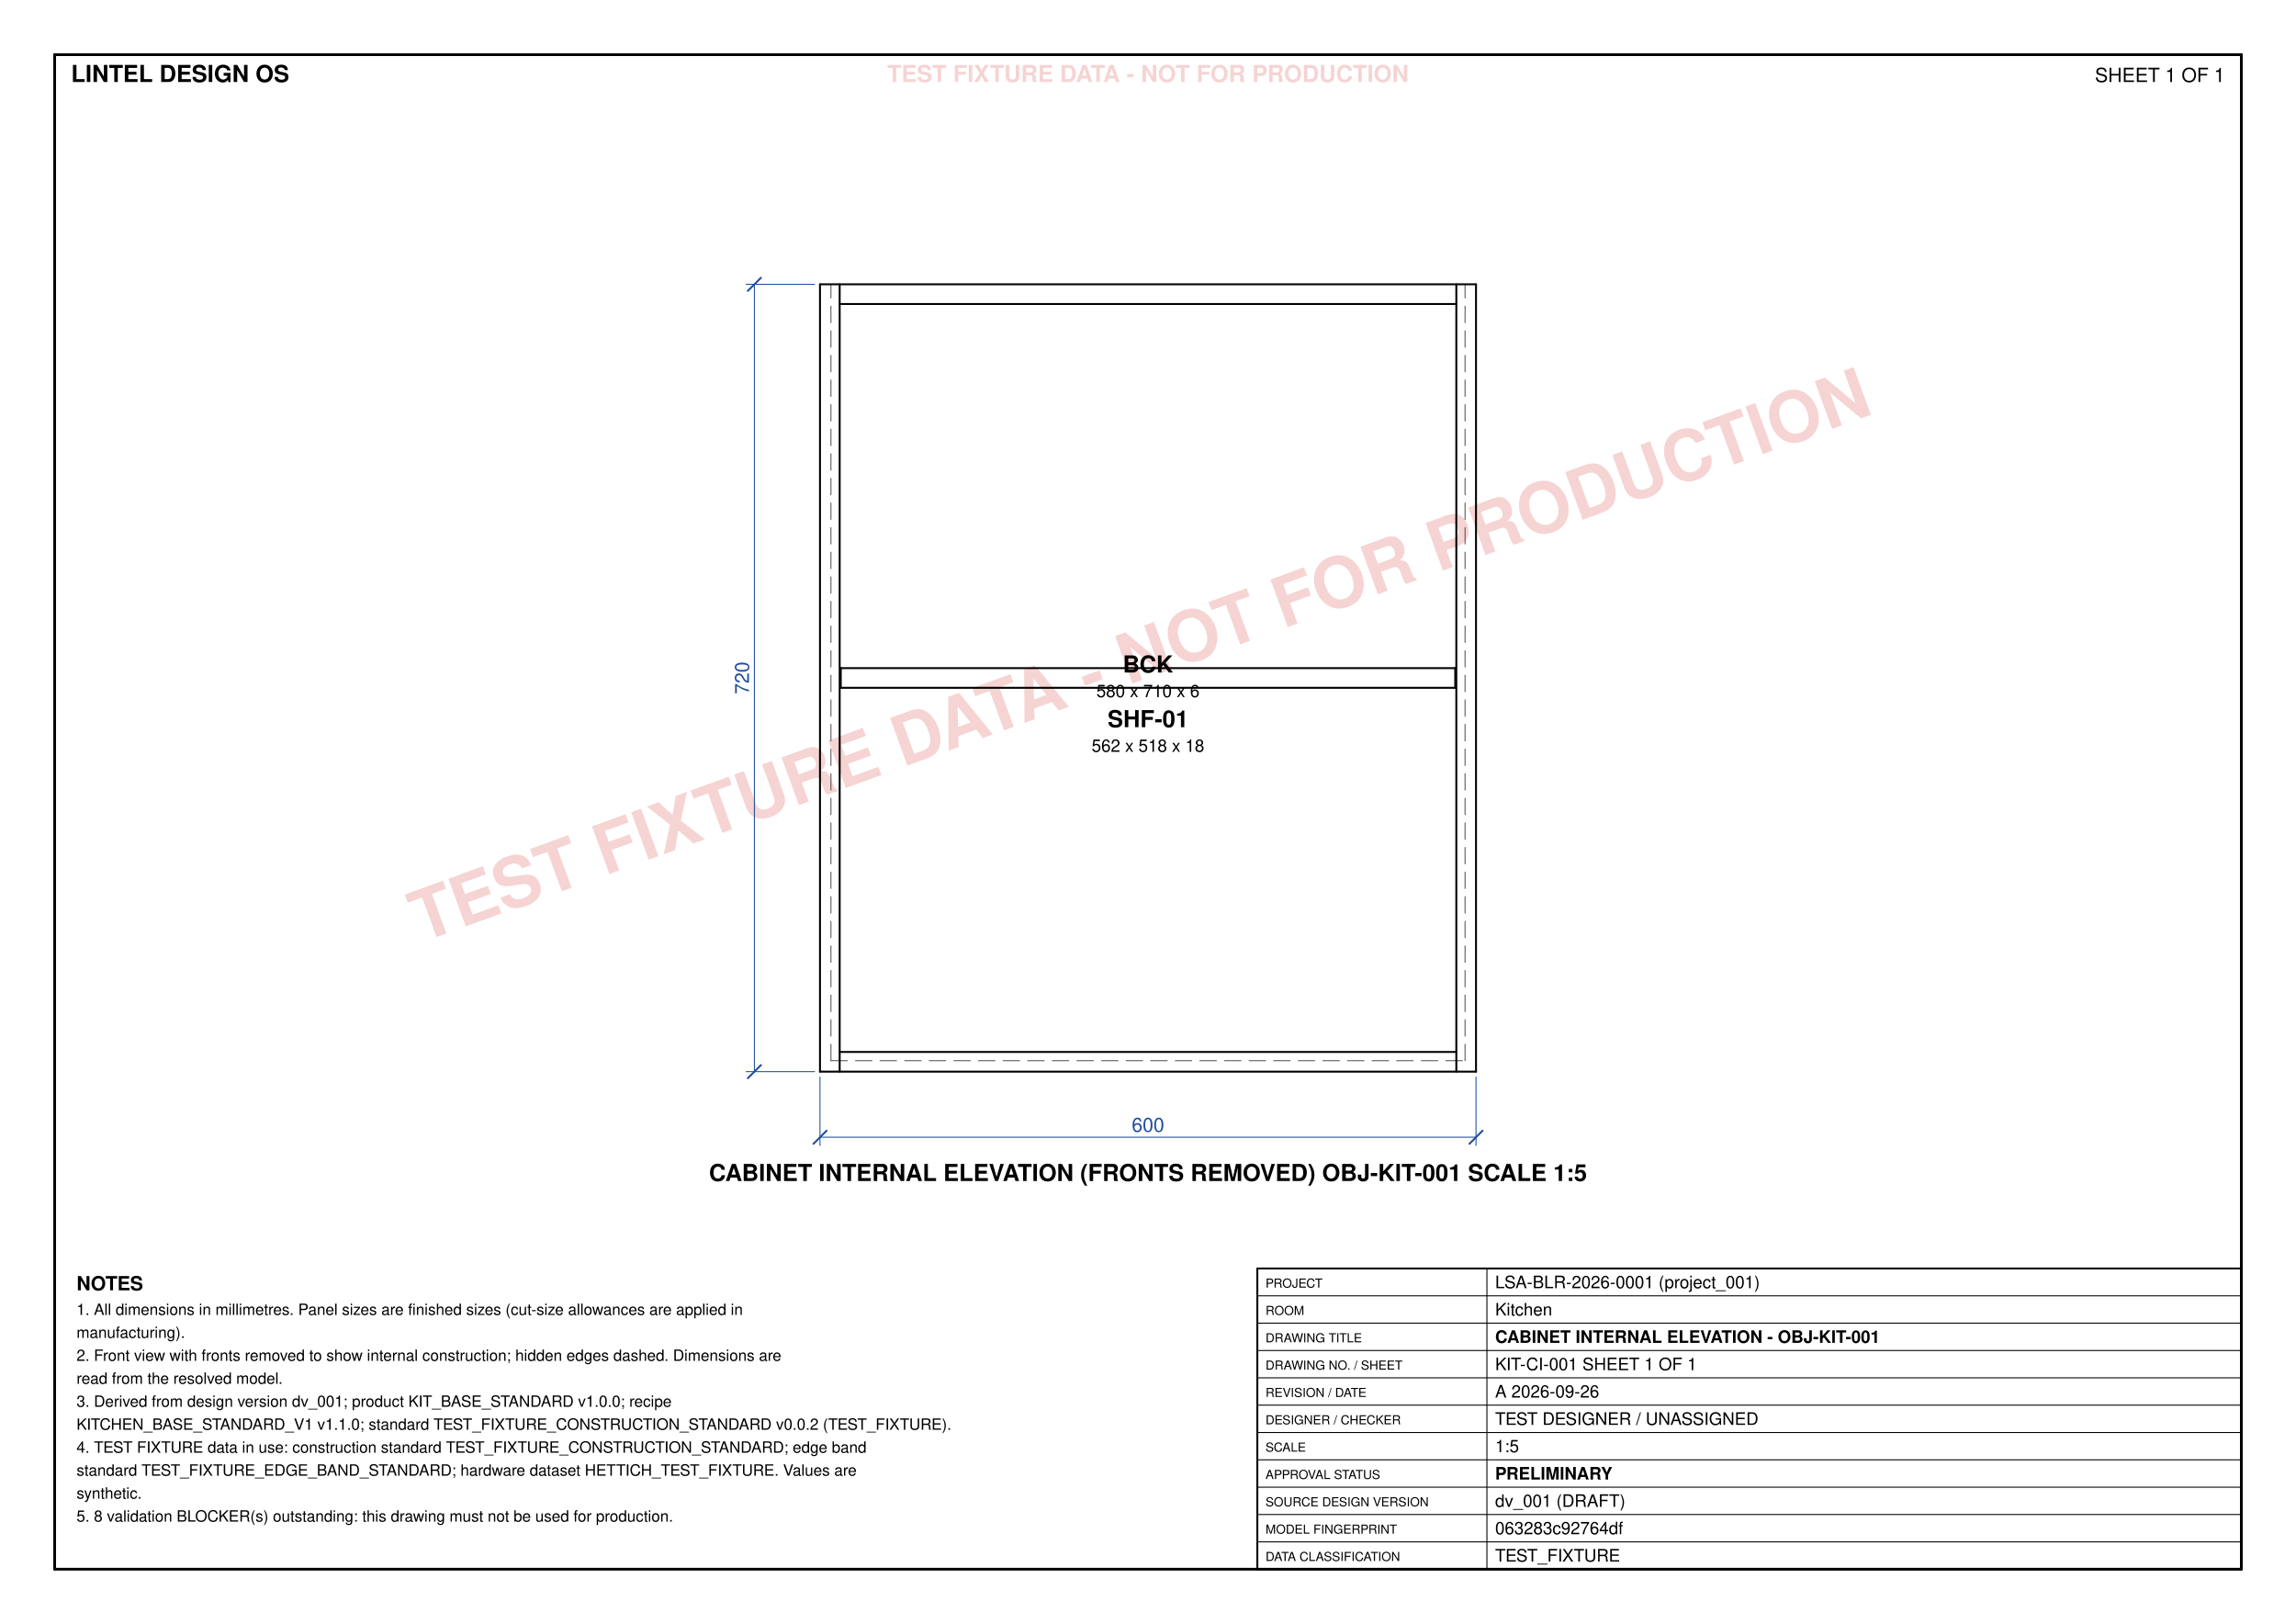
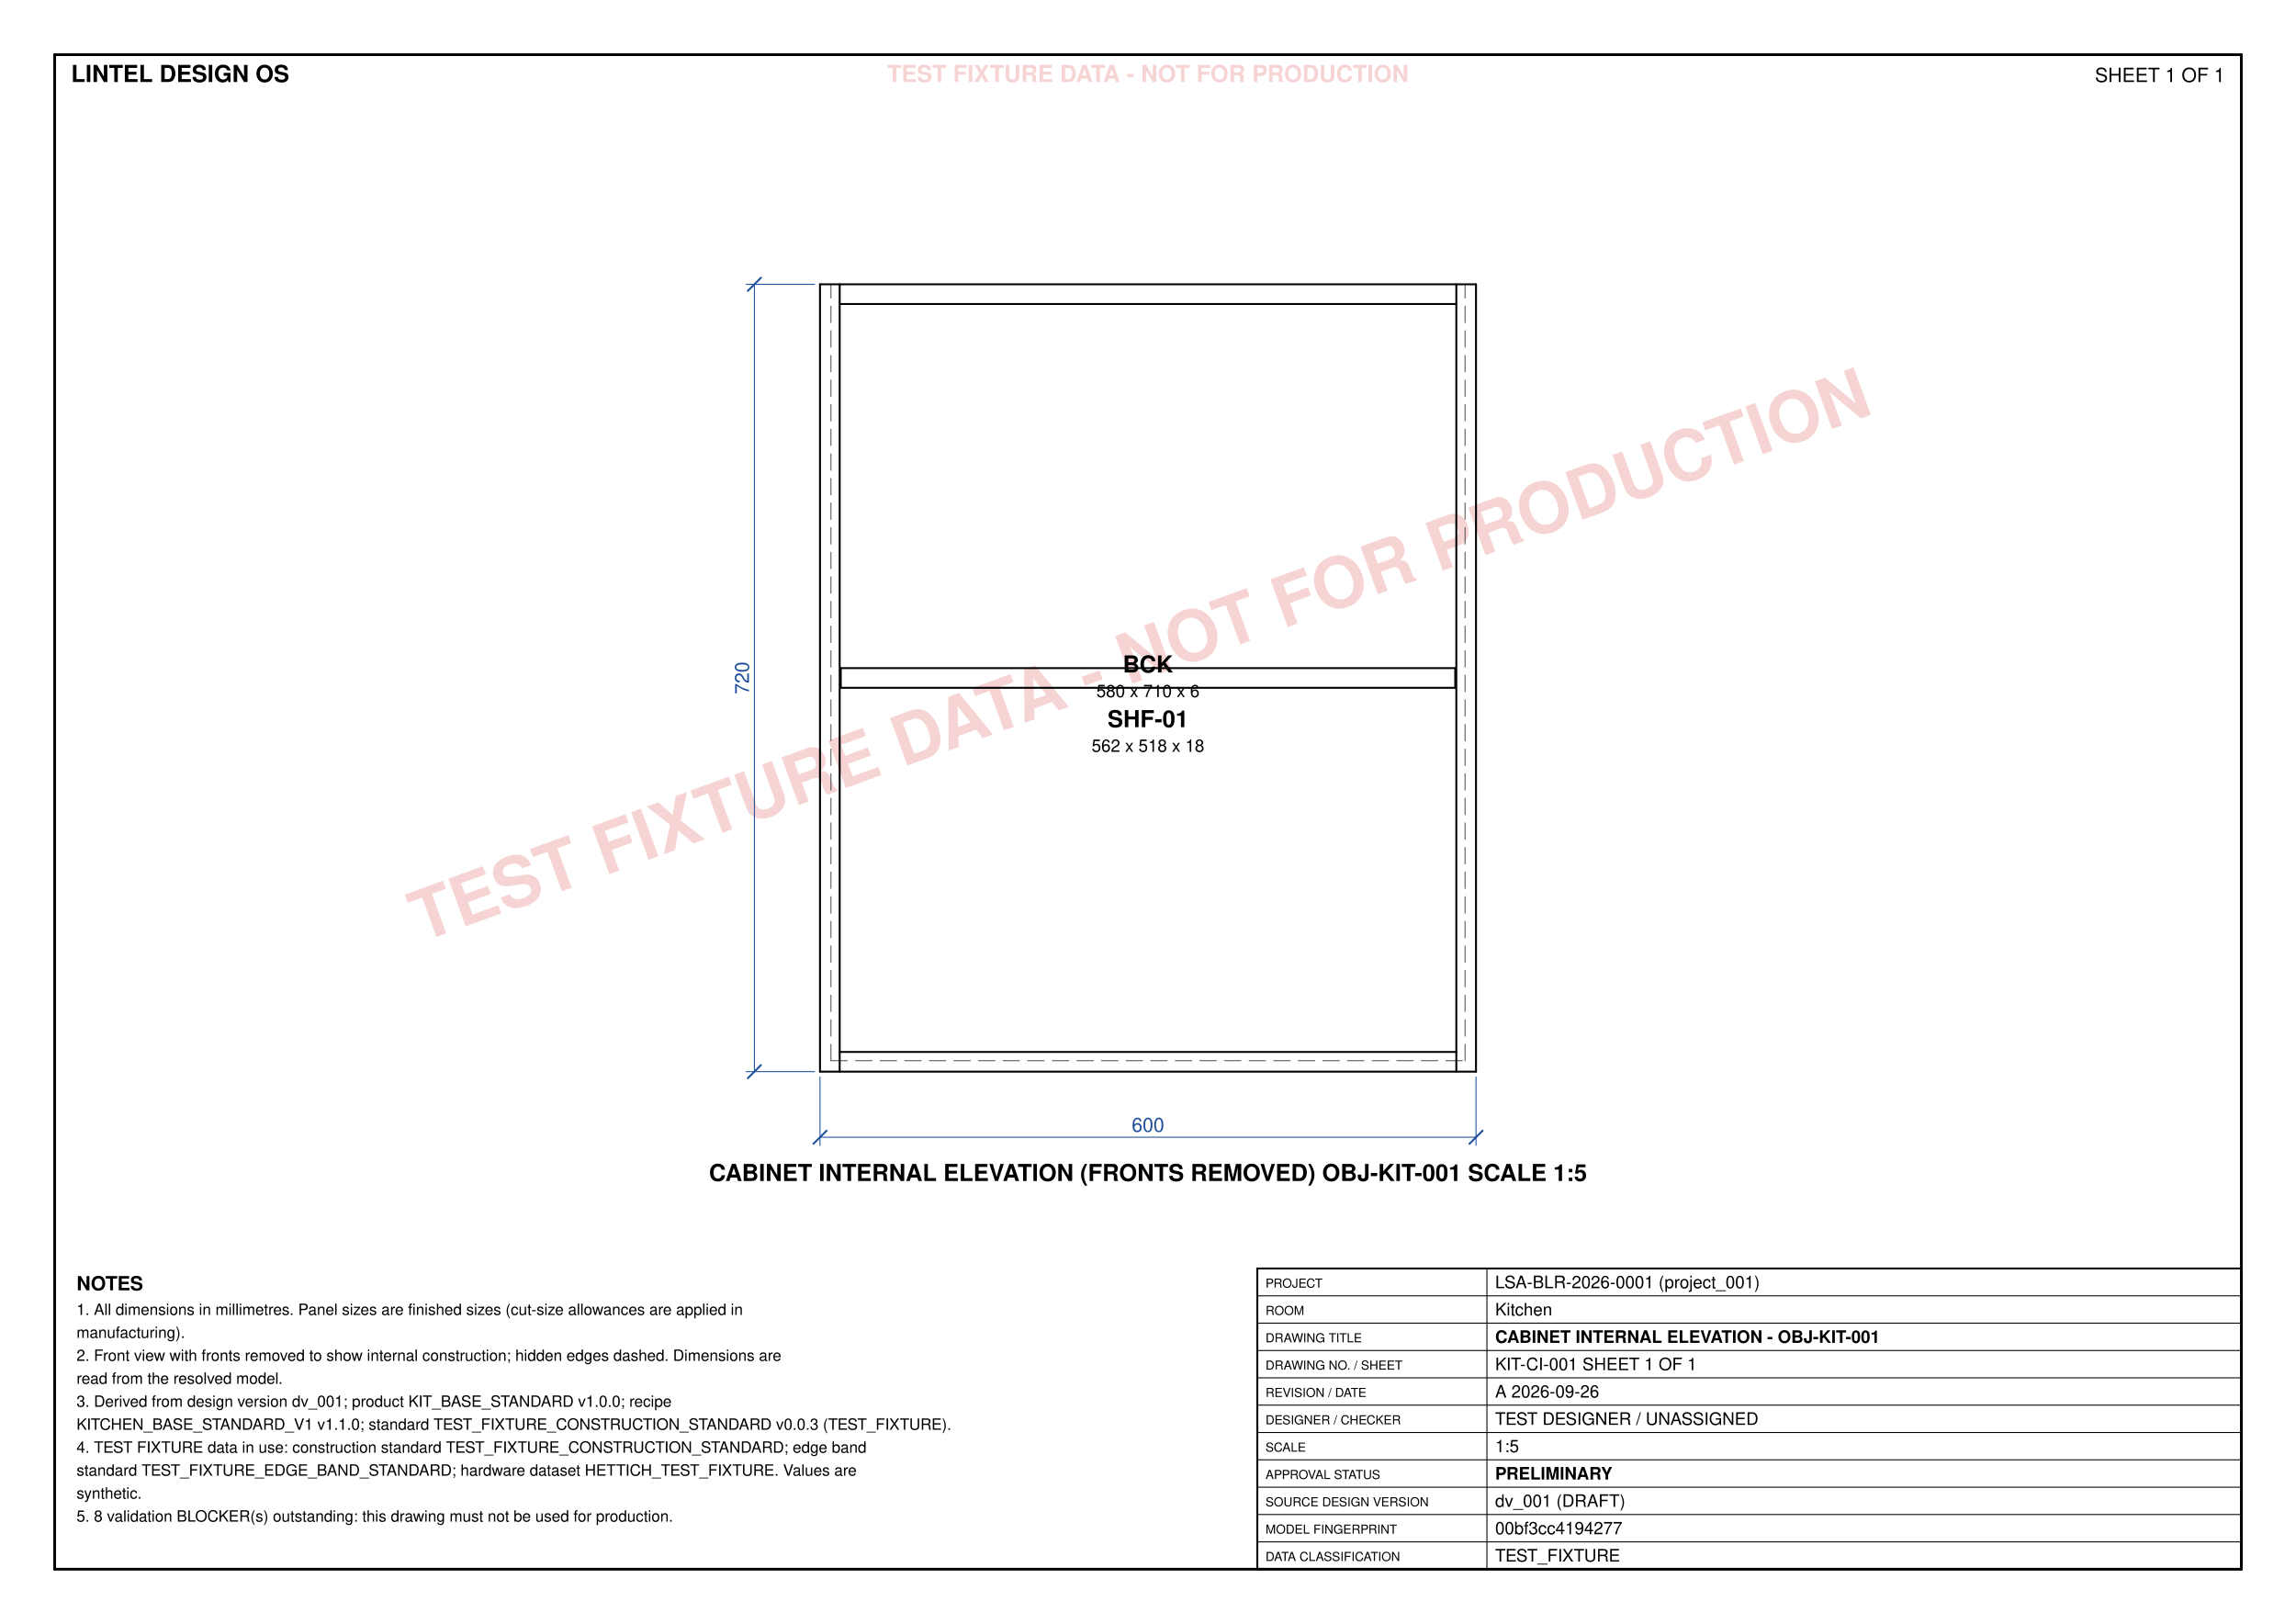
- <svg xmlns="http://www.w3.org/2000/svg" width="420mm" height="297mm" viewBox="0 0 420 297" data-drawing-id="DRW:dv_001:obj_001:CABINET_INTERNAL_ELEVATION:KIT-CI-001:RA" data-drawing-type="CABINET_INTERNAL_ELEVATION" data-status="PRELIMINARY" data-design-version="dv_001" data-model-fingerprint="063283c92764df" data-classification="TEST_FIXTURE" data-content-hash="14473fbdfe55e1" data-sheet="1/1">
+ <svg xmlns="http://www.w3.org/2000/svg" width="420mm" height="297mm" viewBox="0 0 420 297" data-drawing-id="DRW:dv_001:obj_001:CABINET_INTERNAL_ELEVATION:KIT-CI-001:RA" data-drawing-type="CABINET_INTERNAL_ELEVATION" data-status="PRELIMINARY" data-design-version="dv_001" data-model-fingerprint="00bf3cc4194277" data-classification="TEST_FIXTURE" data-content-hash="16fa498483ea4b" data-sheet="1/1">
  <rect x="0" y="0" width="420" height="297" fill="#ffffff" />
  <g id="WATERMARK" fill="#d9534f" stroke="#d9534f" opacity="0.25" font-family="Helvetica, Arial, sans-serif" stroke-linecap="round">
    <text stroke="none" x="210" y="124" font-size="12.714" text-anchor="middle" font-weight="bold" transform="rotate(-20 210 124)">TEST FIXTURE DATA - NOT FOR PRODUCTION</text>
    <text stroke="none" x="210" y="15" font-size="4.286" text-anchor="middle" font-weight="bold">TEST FIXTURE DATA - NOT FOR PRODUCTION</text>
  </g>
  <g id="BORDER" fill="#000000" stroke="#000000" font-family="Helvetica, Arial, sans-serif" stroke-linecap="round">
    <line fill="none" x1="10" y1="10" x2="410" y2="10" stroke-width="0.5" />
    <line fill="none" x1="410" y1="10" x2="410" y2="287" stroke-width="0.5" />
    <line fill="none" x1="410" y1="287" x2="10" y2="287" stroke-width="0.5" />
    <line fill="none" x1="10" y1="287" x2="10" y2="10" stroke-width="0.5" />
    <text stroke="none" x="13" y="15" font-size="4.286" text-anchor="start" font-weight="bold">LINTEL DESIGN OS</text>
    <text stroke="none" x="407" y="15" font-size="3.571" text-anchor="end">SHEET 1 OF 1</text>
  </g>
  <g id="HIDDEN" fill="#555555" stroke="#555555" font-family="Helvetica, Arial, sans-serif" stroke-linecap="round">
    <line fill="none" x1="152" y1="194" x2="268" y2="194" stroke-width="0.18" stroke-dasharray="3 1.5" />
    <line fill="none" x1="152" y1="194" x2="152" y2="52" stroke-width="0.18" stroke-dasharray="3 1.5" />
    <line fill="none" x1="268" y1="194" x2="268" y2="52" stroke-width="0.18" stroke-dasharray="3 1.5" />
  </g>
  <g id="VISIBLE" fill="#000000" stroke="#000000" font-family="Helvetica, Arial, sans-serif" stroke-linecap="round">
    <line fill="none" x1="150" y1="196" x2="270" y2="196" stroke-width="0.35" />
    <line fill="none" x1="153.6" y1="192.4" x2="266.4" y2="192.4" stroke-width="0.35" />
    <line fill="none" x1="153.8" y1="125.8" x2="266.2" y2="125.8" stroke-width="0.35" />
    <line fill="none" x1="153.8" y1="122.2" x2="266.2" y2="122.2" stroke-width="0.35" />
    <line fill="none" x1="153.6" y1="55.6" x2="266.4" y2="55.6" stroke-width="0.35" />
    <line fill="none" x1="150" y1="52" x2="270" y2="52" stroke-width="0.35" />
    <line fill="none" x1="150" y1="196" x2="150" y2="52" stroke-width="0.35" />
    <line fill="none" x1="153.6" y1="196" x2="153.6" y2="52" stroke-width="0.35" />
    <line fill="none" x1="153.8" y1="125.8" x2="153.8" y2="122.2" stroke-width="0.35" />
    <line fill="none" x1="266.2" y1="125.8" x2="266.2" y2="122.2" stroke-width="0.35" />
    <line fill="none" x1="266.4" y1="196" x2="266.4" y2="52" stroke-width="0.35" />
    <line fill="none" x1="270" y1="196" x2="270" y2="52" stroke-width="0.35" />
  </g>
  <g id="DIMENSION" fill="#1f4e9c" stroke="#1f4e9c" font-family="Helvetica, Arial, sans-serif" stroke-linecap="round">
    <line fill="none" x1="150" y1="197" x2="150" y2="209.5" stroke-width="0.18" />
    <line fill="none" x1="148.8" y1="209.2" x2="151.2" y2="206.8" stroke-width="0.35" />
    <line fill="none" x1="270" y1="197" x2="270" y2="209.5" stroke-width="0.18" />
    <line fill="none" x1="268.8" y1="209.2" x2="271.2" y2="206.8" stroke-width="0.35" />
    <line fill="none" x1="150" y1="208" x2="270" y2="208" stroke-width="0.18" />
    <text stroke="none" x="210" y="207" font-size="3.571" text-anchor="middle">600</text>
    <line fill="none" x1="149" y1="196" x2="136.5" y2="196" stroke-width="0.18" />
    <line fill="none" x1="136.8" y1="197.2" x2="139.2" y2="194.8" stroke-width="0.35" />
    <line fill="none" x1="149" y1="52" x2="136.5" y2="52" stroke-width="0.18" />
    <line fill="none" x1="136.8" y1="53.2" x2="139.2" y2="50.8" stroke-width="0.35" />
    <line fill="none" x1="138" y1="196" x2="138" y2="52" stroke-width="0.18" />
    <text stroke="none" x="137" y="124" font-size="3.571" text-anchor="middle" transform="rotate(-90 137 124)">720</text>
  </g>
  <g id="ANNOTATION" fill="#000000" stroke="#000000" font-family="Helvetica, Arial, sans-serif" stroke-linecap="round">
    <text stroke="none" x="210" y="123" font-size="4.286" text-anchor="middle" font-weight="bold">BCK</text>
    <text stroke="none" x="210" y="127.5" font-size="3.143" text-anchor="middle">580 x 710 x 6</text>
    <text stroke="none" x="210" y="133" font-size="4.286" text-anchor="middle" font-weight="bold">SHF-01</text>
    <text stroke="none" x="210" y="137.5" font-size="3.143" text-anchor="middle">562 x 518 x 18</text>
    <text stroke="none" x="210" y="216" font-size="4.286" text-anchor="middle" font-weight="bold">CABINET INTERNAL ELEVATION (FRONTS REMOVED)  OBJ-KIT-001  SCALE 1:5</text>
    <text stroke="none" x="14" y="236" font-size="3.571" text-anchor="start" font-weight="bold">NOTES</text>
    <text stroke="none" x="14" y="240.5" font-size="2.857" text-anchor="start">1. All dimensions in millimetres. Panel sizes are finished sizes (cut-size allowances are applied in</text>
    <text stroke="none" x="14" y="244.7" font-size="2.857" text-anchor="start">   manufacturing).</text>
    <text stroke="none" x="14" y="248.9" font-size="2.857" text-anchor="start">2. Front view with fronts removed to show internal construction; hidden edges dashed. Dimensions are</text>
    <text stroke="none" x="14" y="253.1" font-size="2.857" text-anchor="start">   read from the resolved model.</text>
    <text stroke="none" x="14" y="257.3" font-size="2.857" text-anchor="start">3. Derived from design version dv_001; product KIT_BASE_STANDARD v1.0.0; recipe</text>
-     <text stroke="none" x="14" y="261.5" font-size="2.857" text-anchor="start">   KITCHEN_BASE_STANDARD_V1 v1.1.0; standard TEST_FIXTURE_CONSTRUCTION_STANDARD v0.0.2 (TEST_FIXTURE).</text>
+     <text stroke="none" x="14" y="261.5" font-size="2.857" text-anchor="start">   KITCHEN_BASE_STANDARD_V1 v1.1.0; standard TEST_FIXTURE_CONSTRUCTION_STANDARD v0.0.3 (TEST_FIXTURE).</text>
    <text stroke="none" x="14" y="265.7" font-size="2.857" text-anchor="start">4. TEST FIXTURE data in use: construction standard TEST_FIXTURE_CONSTRUCTION_STANDARD; edge band</text>
    <text stroke="none" x="14" y="269.9" font-size="2.857" text-anchor="start">   standard TEST_FIXTURE_EDGE_BAND_STANDARD; hardware dataset HETTICH_TEST_FIXTURE. Values are</text>
    <text stroke="none" x="14" y="274.1" font-size="2.857" text-anchor="start">   synthetic.</text>
    <text stroke="none" x="14" y="278.3" font-size="2.857" text-anchor="start">5. 8 validation BLOCKER(s) outstanding: this drawing must not be used for production.</text>
  </g>
  <g id="TITLE_BLOCK" fill="#000000" stroke="#000000" font-family="Helvetica, Arial, sans-serif" stroke-linecap="round">
    <line fill="none" x1="230" y1="232" x2="410" y2="232" stroke-width="0.35" />
    <line fill="none" x1="410" y1="232" x2="410" y2="287" stroke-width="0.35" />
    <line fill="none" x1="410" y1="287" x2="230" y2="287" stroke-width="0.35" />
    <line fill="none" x1="230" y1="287" x2="230" y2="232" stroke-width="0.35" />
    <line fill="none" x1="272" y1="232" x2="272" y2="287" stroke-width="0.18" />
    <text stroke="none" x="231.5" y="235.5" font-size="2.286" text-anchor="start">PROJECT</text>
    <text stroke="none" x="273.5" y="235.6" font-size="3.143" text-anchor="start">LSA-BLR-2026-0001 (project_001)</text>
    <line fill="none" x1="230" y1="237" x2="410" y2="237" stroke-width="0.18" />
    <text stroke="none" x="231.5" y="240.5" font-size="2.286" text-anchor="start">ROOM</text>
    <text stroke="none" x="273.5" y="240.6" font-size="3.143" text-anchor="start">Kitchen</text>
    <line fill="none" x1="230" y1="242" x2="410" y2="242" stroke-width="0.18" />
    <text stroke="none" x="231.5" y="245.5" font-size="2.286" text-anchor="start">DRAWING TITLE</text>
    <text stroke="none" x="273.5" y="245.6" font-size="3.143" text-anchor="start" font-weight="bold">CABINET INTERNAL ELEVATION - OBJ-KIT-001</text>
    <line fill="none" x1="230" y1="247" x2="410" y2="247" stroke-width="0.18" />
    <text stroke="none" x="231.5" y="250.5" font-size="2.286" text-anchor="start">DRAWING NO. / SHEET</text>
    <text stroke="none" x="273.5" y="250.6" font-size="3.143" text-anchor="start">KIT-CI-001   SHEET 1 OF 1</text>
    <line fill="none" x1="230" y1="252" x2="410" y2="252" stroke-width="0.18" />
    <text stroke="none" x="231.5" y="255.5" font-size="2.286" text-anchor="start">REVISION / DATE</text>
    <text stroke="none" x="273.5" y="255.6" font-size="3.143" text-anchor="start">A   2026-09-26</text>
    <line fill="none" x1="230" y1="257" x2="410" y2="257" stroke-width="0.18" />
    <text stroke="none" x="231.5" y="260.5" font-size="2.286" text-anchor="start">DESIGNER / CHECKER</text>
    <text stroke="none" x="273.5" y="260.6" font-size="3.143" text-anchor="start">TEST DESIGNER / UNASSIGNED</text>
    <line fill="none" x1="230" y1="262" x2="410" y2="262" stroke-width="0.18" />
    <text stroke="none" x="231.5" y="265.5" font-size="2.286" text-anchor="start">SCALE</text>
    <text stroke="none" x="273.5" y="265.6" font-size="3.143" text-anchor="start">1:5</text>
    <line fill="none" x1="230" y1="267" x2="410" y2="267" stroke-width="0.18" />
    <text stroke="none" x="231.5" y="270.5" font-size="2.286" text-anchor="start">APPROVAL STATUS</text>
    <text stroke="none" x="273.5" y="270.6" font-size="3.143" text-anchor="start" font-weight="bold">PRELIMINARY</text>
    <line fill="none" x1="230" y1="272" x2="410" y2="272" stroke-width="0.18" />
    <text stroke="none" x="231.5" y="275.5" font-size="2.286" text-anchor="start">SOURCE DESIGN VERSION</text>
    <text stroke="none" x="273.5" y="275.6" font-size="3.143" text-anchor="start">dv_001 (DRAFT)</text>
    <line fill="none" x1="230" y1="277" x2="410" y2="277" stroke-width="0.18" />
    <text stroke="none" x="231.5" y="280.5" font-size="2.286" text-anchor="start">MODEL FINGERPRINT</text>
-     <text stroke="none" x="273.5" y="280.6" font-size="3.143" text-anchor="start">063283c92764df</text>
+     <text stroke="none" x="273.5" y="280.6" font-size="3.143" text-anchor="start">00bf3cc4194277</text>
    <line fill="none" x1="230" y1="282" x2="410" y2="282" stroke-width="0.18" />
    <text stroke="none" x="231.5" y="285.5" font-size="2.286" text-anchor="start">DATA CLASSIFICATION</text>
    <text stroke="none" x="273.5" y="285.6" font-size="3.143" text-anchor="start">TEST_FIXTURE</text>
  </g>
</svg>
